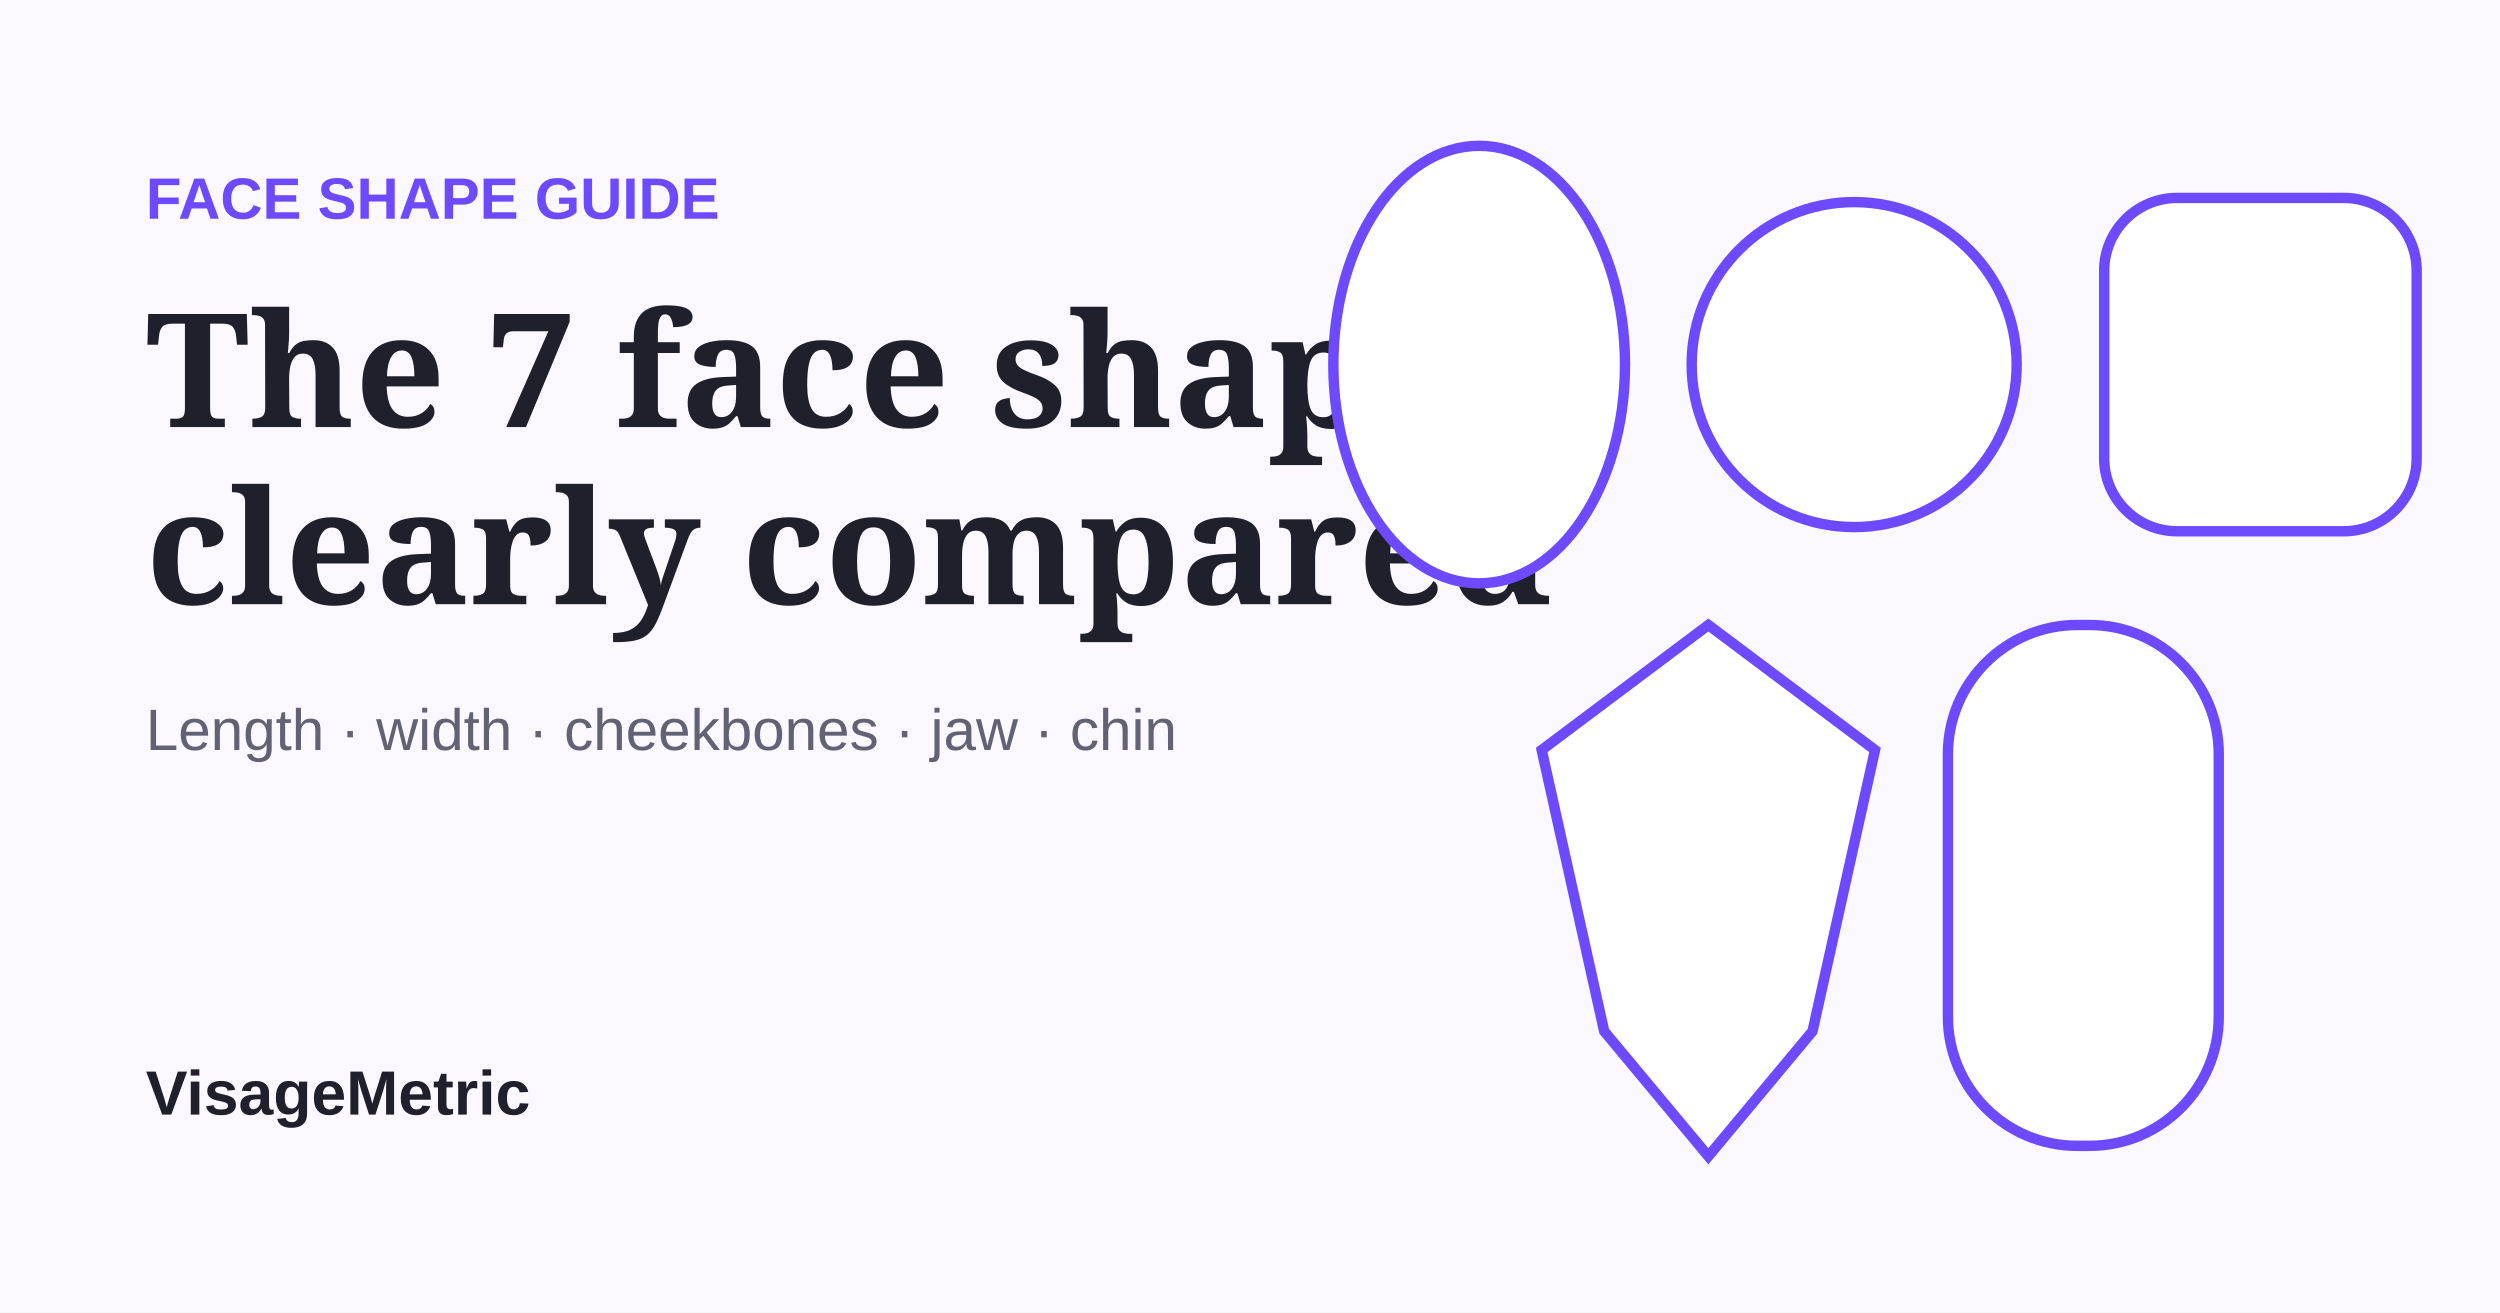
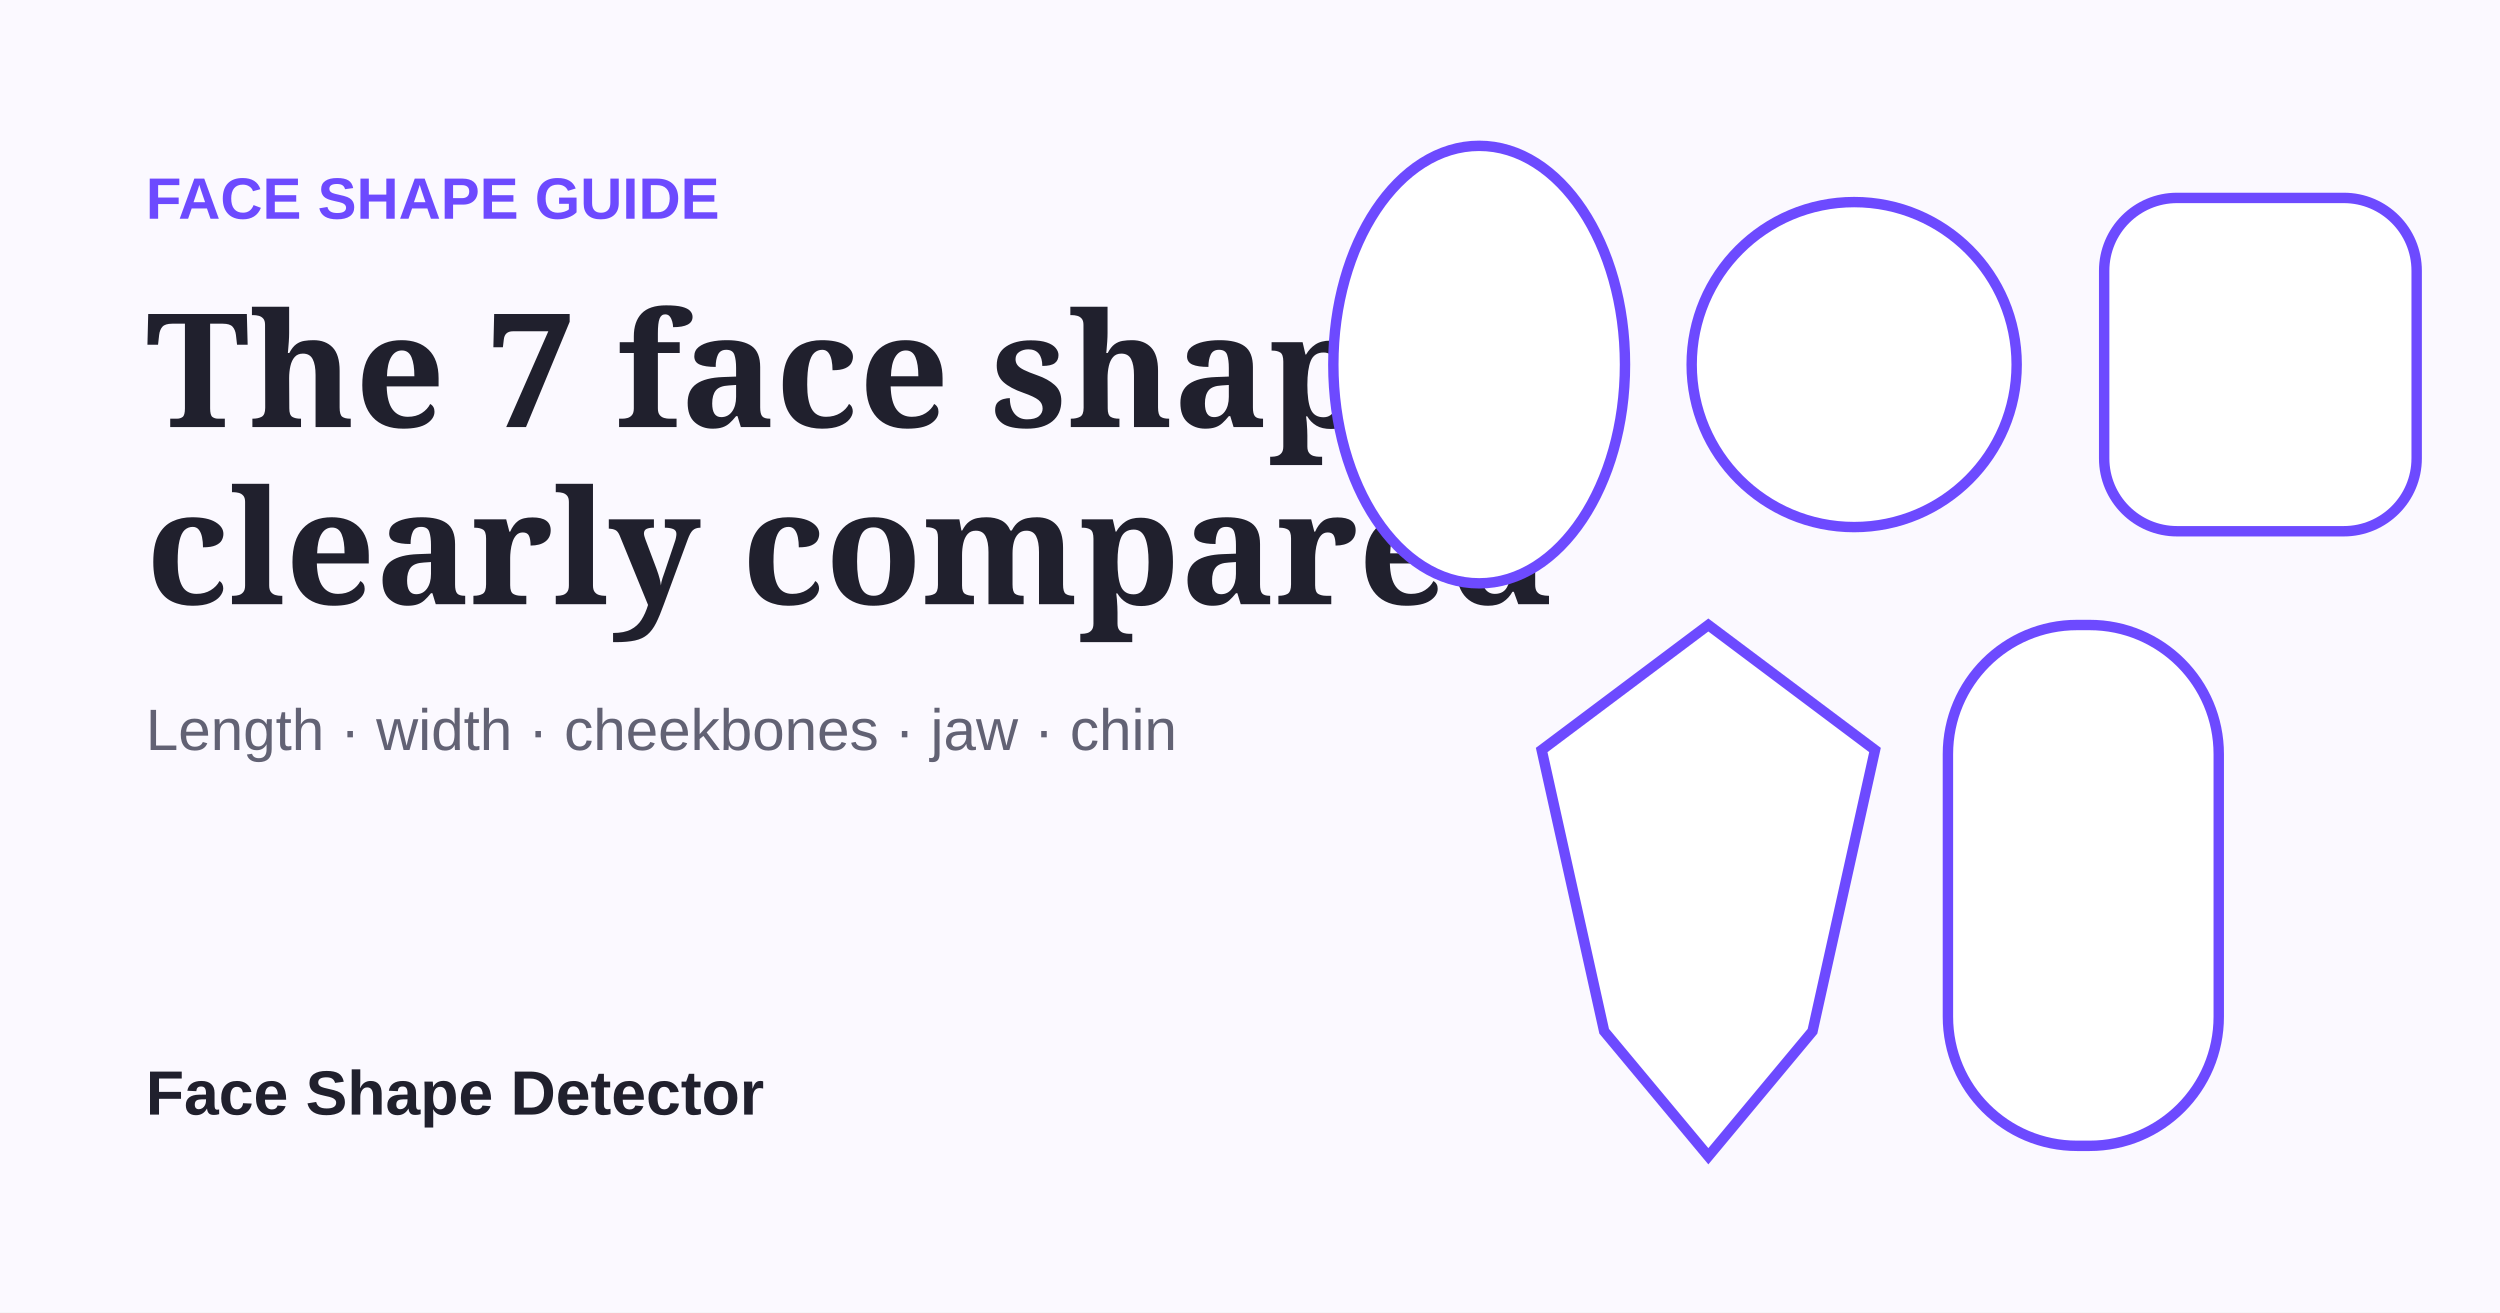
- <svg xmlns="http://www.w3.org/2000/svg" width="1200" height="630" viewBox="0 0 1200 630" role="img" aria-label="Seven face shapes explained by VisageMetric">
+ <svg xmlns="http://www.w3.org/2000/svg" width="1200" height="630" viewBox="0 0 1200 630" role="img" aria-label="Seven face shapes explained by Face Shape Detector">
  <rect width="1200" height="630" fill="#fbf9ff" />
  <text x="70" y="105" font-family="Arial,sans-serif" font-size="28" font-weight="700" fill="#6d4aff">FACE SHAPE GUIDE</text>
  <text x="70" y="205" font-family="Georgia,serif" font-size="76" font-weight="700" fill="#20202d">The 7 face shapes,</text>
  <text x="70" y="290" font-family="Georgia,serif" font-size="76" font-weight="700" fill="#20202d">clearly compared</text>
  <text x="70" y="360" font-family="Arial,sans-serif" font-size="28" fill="#626274">Length · width · cheekbones · jaw · chin</text>
  <g fill="#fff" stroke="#6d4aff" stroke-width="5">
    <ellipse cx="710" cy="175" rx="70" ry="105" />
    <circle cx="890" cy="175" r="78" />
    <rect x="1010" y="95" width="150" height="160" rx="35" />
    <path d="M740 360 820 300l80 60-30 135-50 60-50-60Z" />
    <rect x="935" y="300" width="130" height="250" rx="62" />
  </g>
-   <text x="70" y="535" font-family="Arial,sans-serif" font-size="30" font-weight="700" fill="#20202d">VisageMetric</text>
+   <text x="70" y="535" font-family="Arial,sans-serif" font-size="30" font-weight="700" fill="#20202d">Face Shape Detector</text>
</svg>
